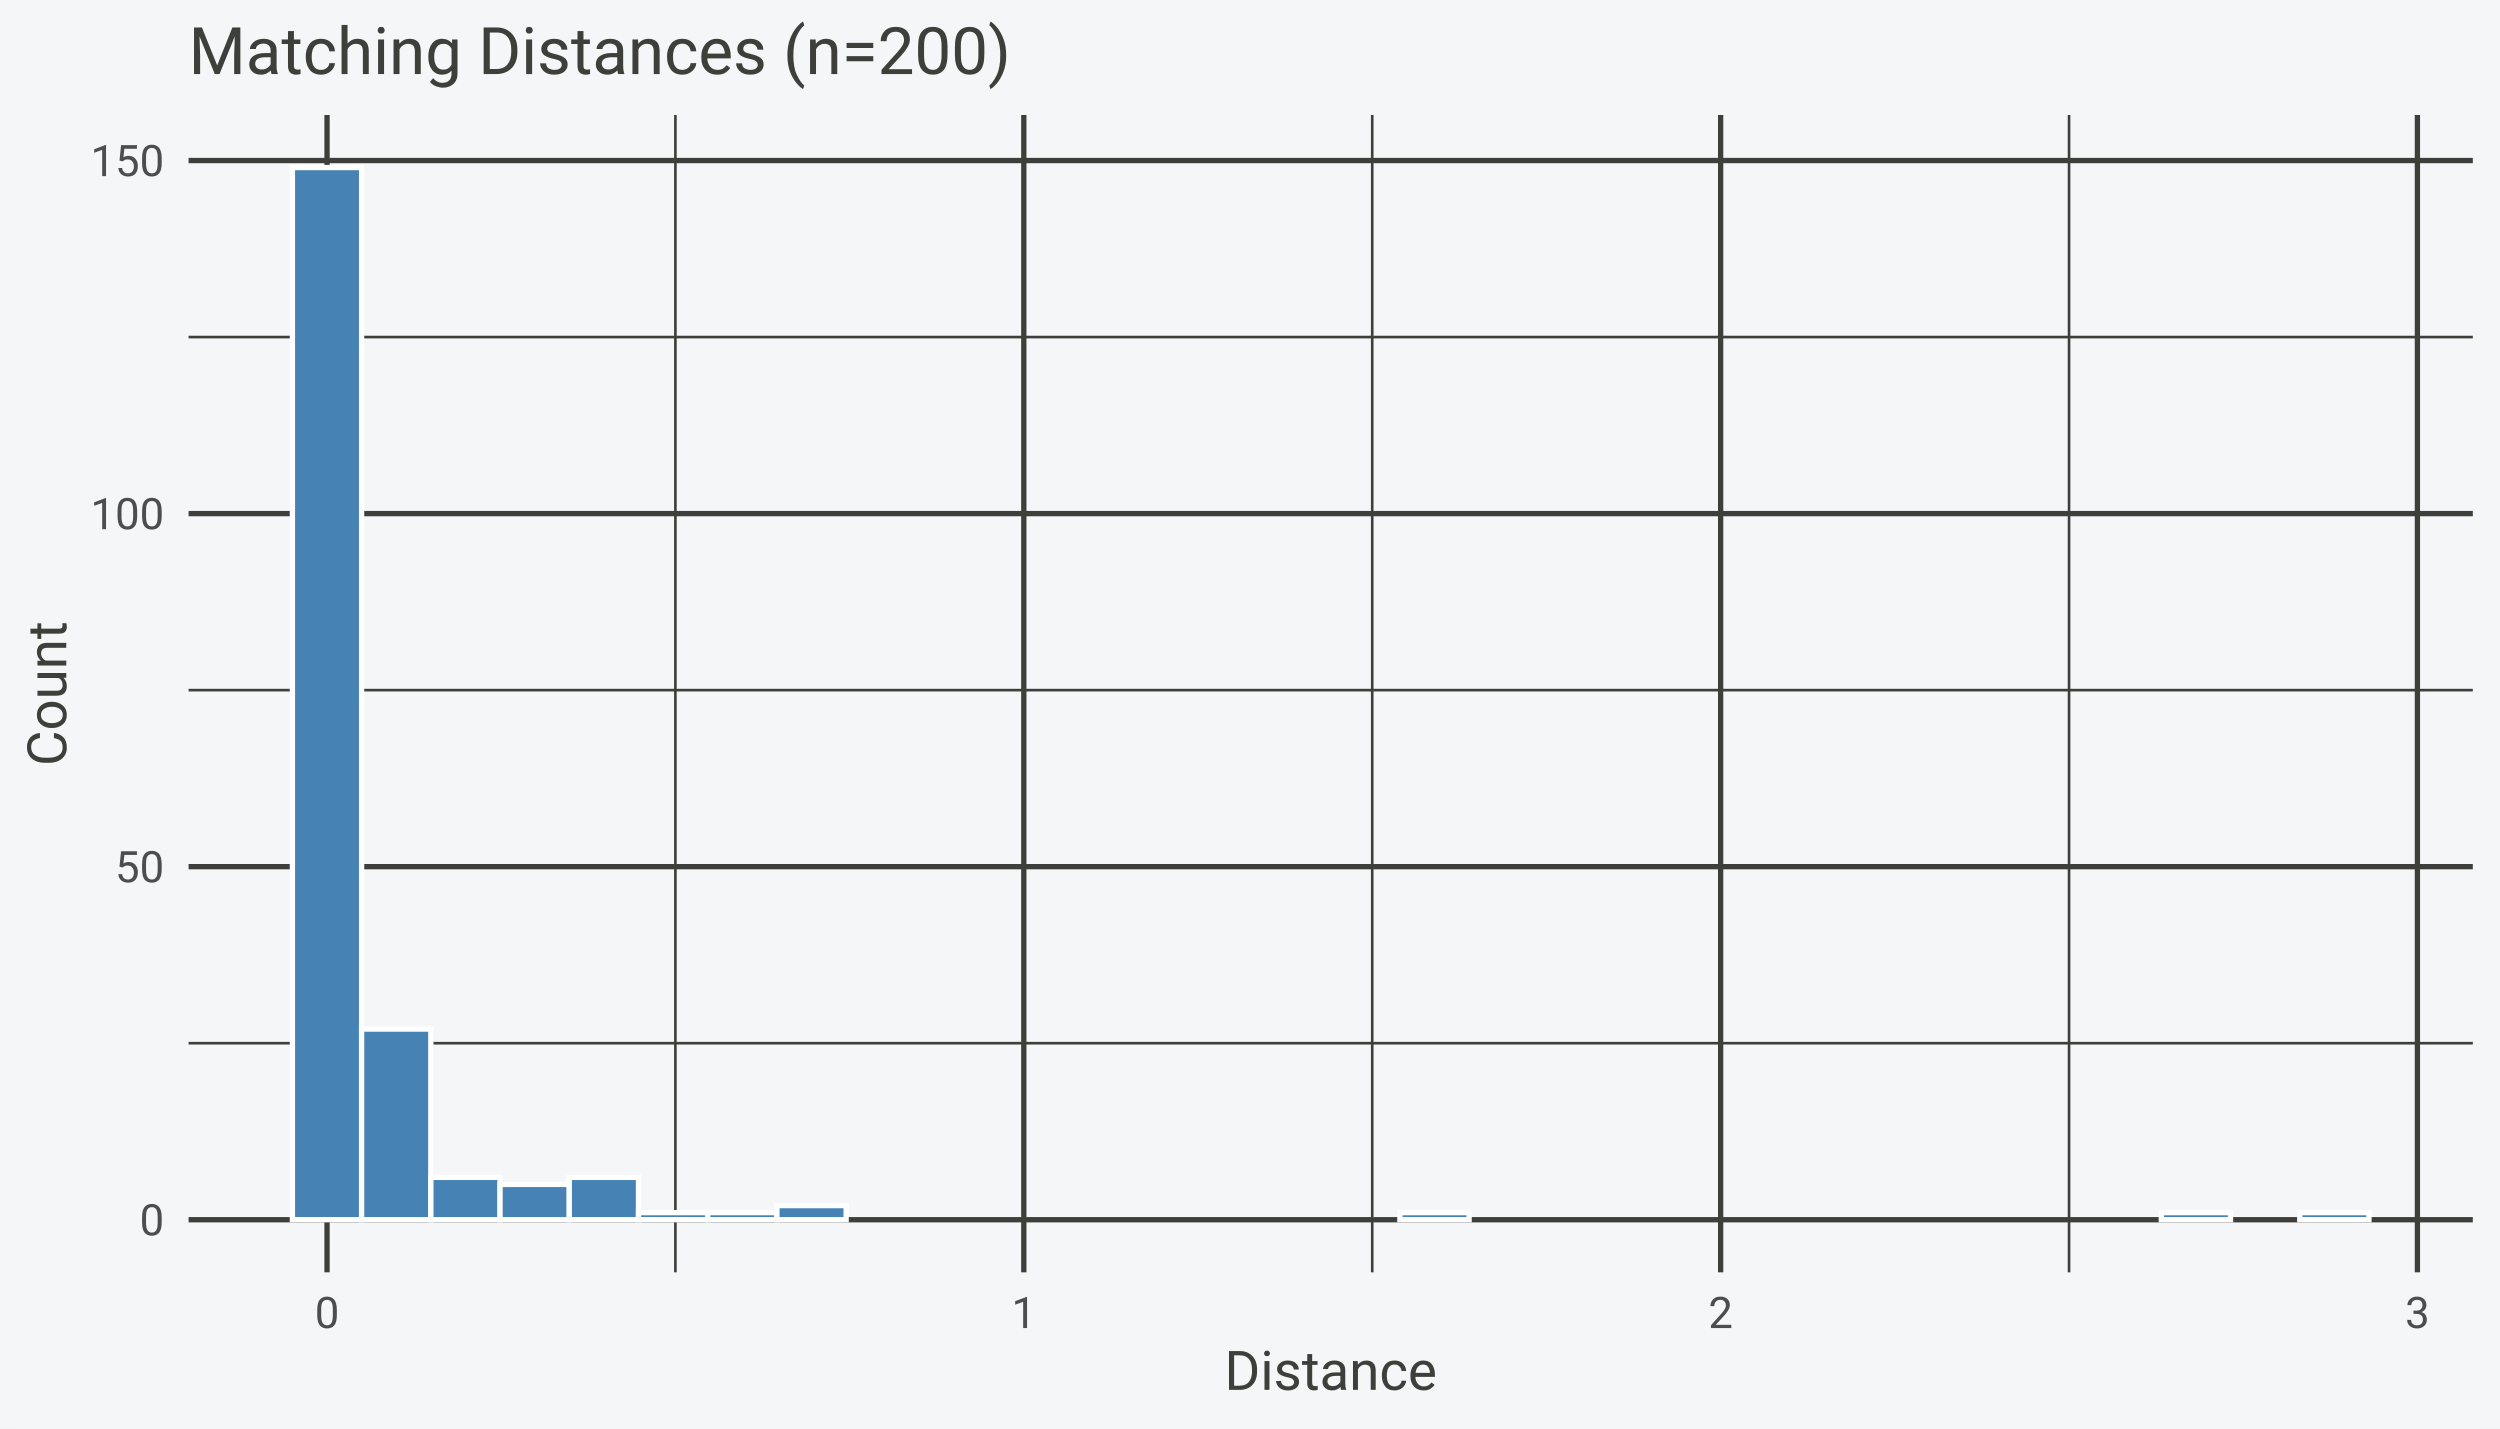
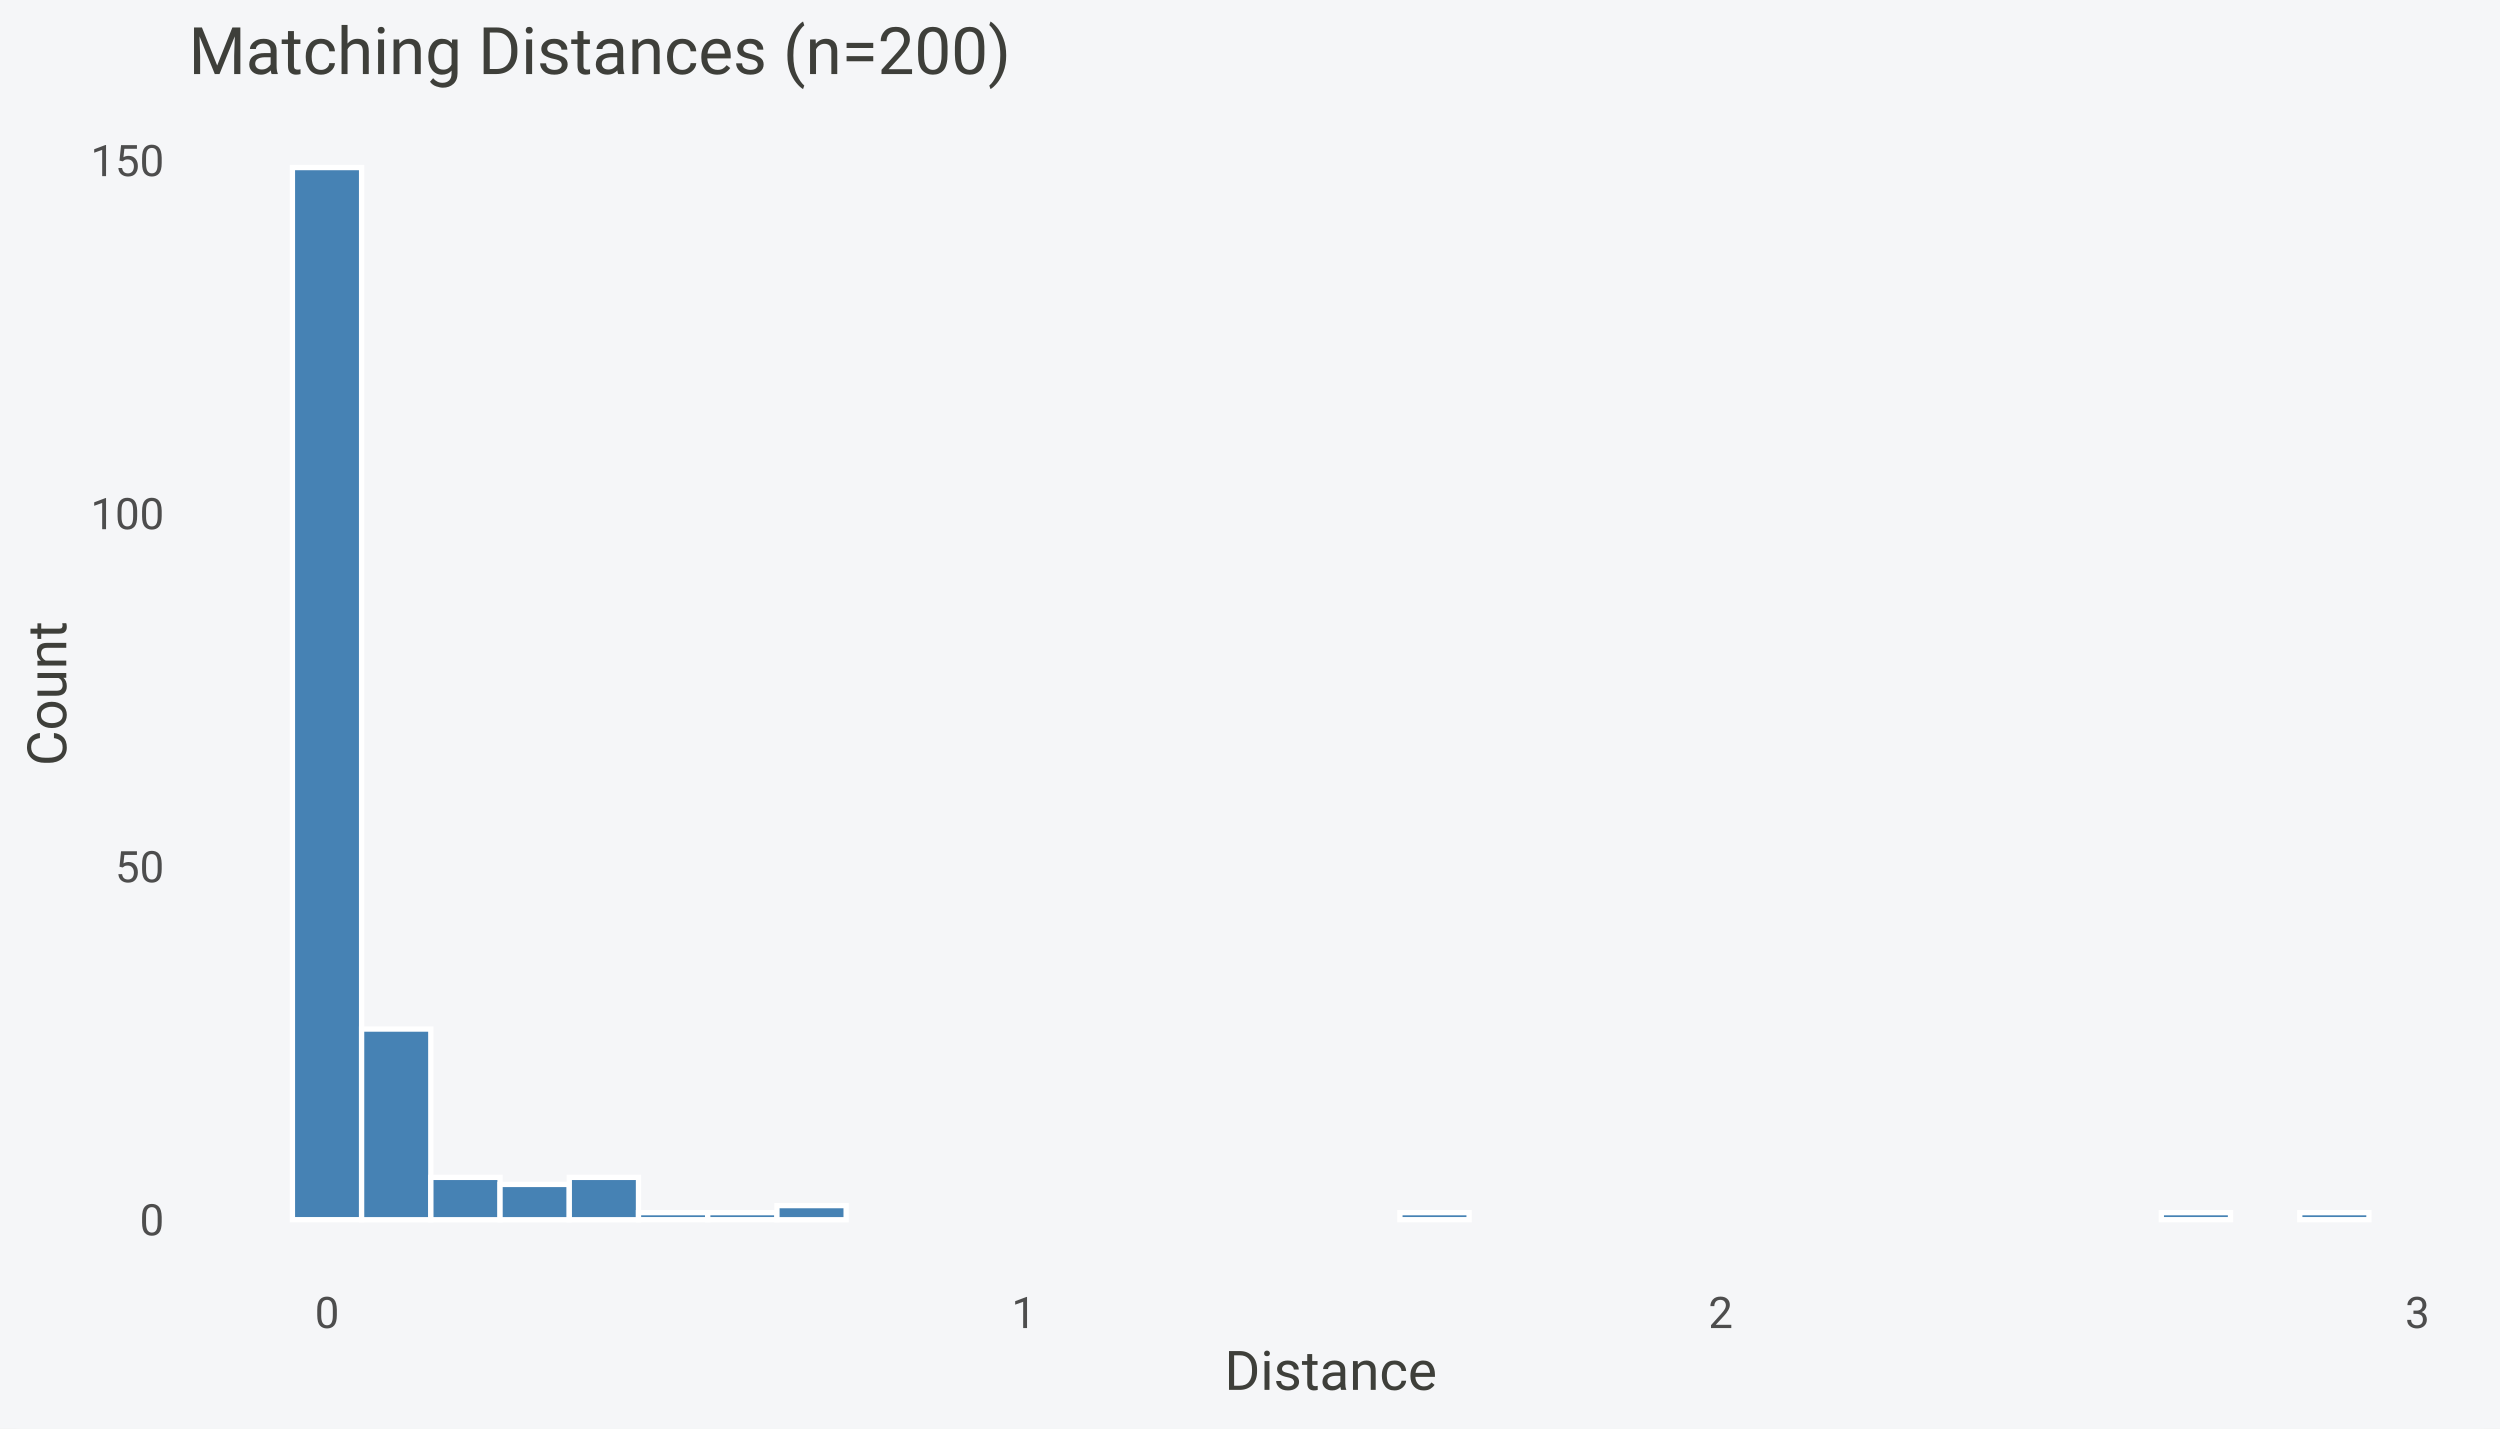
<svg xmlns="http://www.w3.org/2000/svg" width="504.00pt" height="288.00pt" viewBox="0 0 504.00 288.00">
  <g class="svglite">
    <defs>
      <style type="text/css">
    /* theme-aware-processed */
    .svglite line, .svglite polyline, .svglite polygon, .svglite path, .svglite circle {
      fill: none;
      stroke: #3E3F3A;
      stroke-linecap: round;
      stroke-linejoin: round;
      stroke-miterlimit: 10.00;
    }
    .svglite &gt; g &gt; rect {
      fill: none;
      stroke: #3E3F3A;
      stroke-linecap: round;
      stroke-linejoin: round;
      stroke-miterlimit: 10.00;
    }
    .svglite text {
      white-space: pre;
      fill: #3E3F3A;
    }
    .svglite g.glyphgroup path {
      fill: inherit;
      stroke: none;
    }
  </style>
    </defs>
    <rect width="100%" height="100%" style="stroke: none; fill: #F5F6F8;" />
    <defs>
      <clipPath id="cpMC4wMHw1MDQuMDB8MC4wMHwyODguMDA=">
        <rect x="0.00" y="0.00" width="504.00" height="288.00" />
      </clipPath>
    </defs>
    <g clip-path="url(#cpMC4wMHw1MDQuMDB8MC4wMHwyODguMDA=)">
      <rect rx="4" x="0.00" y="0.00" width="504.00" height="288.00" style="stroke-width: 1.07; stroke: none; fill: #F5F6F8;" />
    </g>
    <defs>
      <clipPath id="cpMzguMDJ8NDk4LjUyfDIzLjE4fDI1Ni41MA==">
        <rect x="38.02" y="23.18" width="460.50" height="233.33" />
      </clipPath>
    </defs>
    <g clip-path="url(#cpMzguMDJ8NDk4LjUyfDIzLjE4fDI1Ni41MA==)">
-       <polyline points="38.02,210.31 498.52,210.31 " style="stroke-width: 0.53; stroke: #3E3F3A; stroke-linecap: butt;" />
-       <polyline points="38.02,139.13 498.52,139.13 " style="stroke-width: 0.53; stroke: #3E3F3A; stroke-linecap: butt;" />
-       <polyline points="38.02,67.95 498.52,67.95 " style="stroke-width: 0.53; stroke: #3E3F3A; stroke-linecap: butt;" />
-       <polyline points="136.16,256.50 136.16,23.18 " style="stroke-width: 0.53; stroke: #3E3F3A; stroke-linecap: butt;" />
-       <polyline points="276.64,256.50 276.64,23.18 " style="stroke-width: 0.53; stroke: #3E3F3A; stroke-linecap: butt;" />
-       <polyline points="417.12,256.50 417.12,23.18 " style="stroke-width: 0.53; stroke: #3E3F3A; stroke-linecap: butt;" />
-       <polyline points="38.02,245.90 498.52,245.90 " style="stroke-width: 1.07; stroke: #3E3F3A; stroke-linecap: butt;" />
-       <polyline points="38.02,174.72 498.52,174.72 " style="stroke-width: 1.07; stroke: #3E3F3A; stroke-linecap: butt;" />
-       <polyline points="38.02,103.54 498.52,103.54 " style="stroke-width: 1.07; stroke: #3E3F3A; stroke-linecap: butt;" />
-       <polyline points="38.02,32.36 498.52,32.36 " style="stroke-width: 1.07; stroke: #3E3F3A; stroke-linecap: butt;" />
-       <polyline points="65.93,256.50 65.93,23.18 " style="stroke-width: 1.07; stroke: #3E3F3A; stroke-linecap: butt;" />
-       <polyline points="206.40,256.50 206.40,23.18 " style="stroke-width: 1.07; stroke: #3E3F3A; stroke-linecap: butt;" />
-       <polyline points="346.88,256.50 346.88,23.18 " style="stroke-width: 1.07; stroke: #3E3F3A; stroke-linecap: butt;" />
-       <polyline points="487.35,256.50 487.35,23.18 " style="stroke-width: 1.07; stroke: #3E3F3A; stroke-linecap: butt;" />
      <rect x="58.95" y="33.78" width="13.95" height="212.11" style="stroke-width: 1.07; stroke: #FFFFFF; stroke-linecap: butt; stroke-linejoin: miter; fill: #4682B4;" />
      <rect x="72.90" y="207.46" width="13.95" height="38.44" style="stroke-width: 1.07; stroke: #FFFFFF; stroke-linecap: butt; stroke-linejoin: miter; fill: #4682B4;" />
      <rect x="86.86" y="237.36" width="13.95" height="8.54" style="stroke-width: 1.07; stroke: #FFFFFF; stroke-linecap: butt; stroke-linejoin: miter; fill: #4682B4;" />
      <rect x="100.81" y="238.78" width="13.95" height="7.12" style="stroke-width: 1.07; stroke: #FFFFFF; stroke-linecap: butt; stroke-linejoin: miter; fill: #4682B4;" />
      <rect x="114.77" y="237.36" width="13.95" height="8.54" style="stroke-width: 1.07; stroke: #FFFFFF; stroke-linecap: butt; stroke-linejoin: miter; fill: #4682B4;" />
      <rect x="128.72" y="244.47" width="13.95" height="1.42" style="stroke-width: 1.07; stroke: #FFFFFF; stroke-linecap: butt; stroke-linejoin: miter; fill: #4682B4;" />
      <rect x="142.68" y="244.47" width="13.95" height="1.42" style="stroke-width: 1.07; stroke: #FFFFFF; stroke-linecap: butt; stroke-linejoin: miter; fill: #4682B4;" />
      <rect x="156.63" y="243.05" width="13.95" height="2.85" style="stroke-width: 1.07; stroke: #FFFFFF; stroke-linecap: butt; stroke-linejoin: miter; fill: #4682B4;" />
      <rect x="170.59" y="245.90" width="13.95" height="0.00" style="stroke-width: 1.07; stroke: #FFFFFF; stroke-linecap: butt; stroke-linejoin: miter; fill: #4682B4;" />
      <rect x="184.54" y="245.90" width="13.95" height="0.00" style="stroke-width: 1.07; stroke: #FFFFFF; stroke-linecap: butt; stroke-linejoin: miter; fill: #4682B4;" />
      <rect x="198.50" y="245.90" width="13.95" height="0.00" style="stroke-width: 1.07; stroke: #FFFFFF; stroke-linecap: butt; stroke-linejoin: miter; fill: #4682B4;" />
      <rect x="212.45" y="245.90" width="13.95" height="0.00" style="stroke-width: 1.07; stroke: #FFFFFF; stroke-linecap: butt; stroke-linejoin: miter; fill: #4682B4;" />
      <rect x="226.41" y="245.90" width="13.95" height="0.00" style="stroke-width: 1.07; stroke: #FFFFFF; stroke-linecap: butt; stroke-linejoin: miter; fill: #4682B4;" />
      <rect x="240.36" y="245.90" width="13.95" height="0.00" style="stroke-width: 1.07; stroke: #FFFFFF; stroke-linecap: butt; stroke-linejoin: miter; fill: #4682B4;" />
      <rect x="254.31" y="245.90" width="13.95" height="0.00" style="stroke-width: 1.07; stroke: #FFFFFF; stroke-linecap: butt; stroke-linejoin: miter; fill: #4682B4;" />
      <rect x="268.27" y="245.90" width="13.95" height="0.00" style="stroke-width: 1.07; stroke: #FFFFFF; stroke-linecap: butt; stroke-linejoin: miter; fill: #4682B4;" />
      <rect x="282.22" y="244.47" width="13.95" height="1.42" style="stroke-width: 1.07; stroke: #FFFFFF; stroke-linecap: butt; stroke-linejoin: miter; fill: #4682B4;" />
      <rect x="296.18" y="245.90" width="13.95" height="0.00" style="stroke-width: 1.07; stroke: #FFFFFF; stroke-linecap: butt; stroke-linejoin: miter; fill: #4682B4;" />
      <rect x="310.13" y="245.90" width="13.95" height="0.00" style="stroke-width: 1.07; stroke: #FFFFFF; stroke-linecap: butt; stroke-linejoin: miter; fill: #4682B4;" />
      <rect x="324.09" y="245.90" width="13.95" height="0.00" style="stroke-width: 1.07; stroke: #FFFFFF; stroke-linecap: butt; stroke-linejoin: miter; fill: #4682B4;" />
      <rect x="338.04" y="245.90" width="13.95" height="0.00" style="stroke-width: 1.07; stroke: #FFFFFF; stroke-linecap: butt; stroke-linejoin: miter; fill: #4682B4;" />
      <rect x="352.00" y="245.90" width="13.95" height="0.00" style="stroke-width: 1.07; stroke: #FFFFFF; stroke-linecap: butt; stroke-linejoin: miter; fill: #4682B4;" />
      <rect x="365.95" y="245.90" width="13.95" height="0.00" style="stroke-width: 1.07; stroke: #FFFFFF; stroke-linecap: butt; stroke-linejoin: miter; fill: #4682B4;" />
      <rect x="379.91" y="245.90" width="13.95" height="0.00" style="stroke-width: 1.07; stroke: #FFFFFF; stroke-linecap: butt; stroke-linejoin: miter; fill: #4682B4;" />
      <rect x="393.86" y="245.90" width="13.95" height="0.00" style="stroke-width: 1.07; stroke: #FFFFFF; stroke-linecap: butt; stroke-linejoin: miter; fill: #4682B4;" />
      <rect x="407.82" y="245.90" width="13.95" height="0.00" style="stroke-width: 1.07; stroke: #FFFFFF; stroke-linecap: butt; stroke-linejoin: miter; fill: #4682B4;" />
      <rect x="421.77" y="245.90" width="13.95" height="0.00" style="stroke-width: 1.07; stroke: #FFFFFF; stroke-linecap: butt; stroke-linejoin: miter; fill: #4682B4;" />
      <rect x="435.72" y="244.47" width="13.95" height="1.42" style="stroke-width: 1.07; stroke: #FFFFFF; stroke-linecap: butt; stroke-linejoin: miter; fill: #4682B4;" />
      <rect x="449.68" y="245.90" width="13.95" height="0.00" style="stroke-width: 1.07; stroke: #FFFFFF; stroke-linecap: butt; stroke-linejoin: miter; fill: #4682B4;" />
      <rect x="463.63" y="244.47" width="13.95" height="1.42" style="stroke-width: 1.07; stroke: #FFFFFF; stroke-linecap: butt; stroke-linejoin: miter; fill: #4682B4;" />
    </g>
    <g clip-path="url(#cpMC4wMHw1MDQuMDB8MC4wMHwyODguMDA=)">
      <text x="33.09" y="249.05" text-anchor="end" style="font-size: 8.80px;fill: #4D4D4D; font-family: &quot;Roboto&quot;, -apple-system, BlinkMacSystemFont, &quot;Segoe UI&quot;, system-ui, sans-serif;" textLength="4.89px" lengthAdjust="spacingAndGlyphs">0</text>
      <text x="33.09" y="177.87" text-anchor="end" style="font-size: 8.80px;fill: #4D4D4D; font-family: &quot;Roboto&quot;, -apple-system, BlinkMacSystemFont, &quot;Segoe UI&quot;, system-ui, sans-serif;" textLength="9.78px" lengthAdjust="spacingAndGlyphs">50</text>
      <text x="33.09" y="106.69" text-anchor="end" style="font-size: 8.80px;fill: #4D4D4D; font-family: &quot;Roboto&quot;, -apple-system, BlinkMacSystemFont, &quot;Segoe UI&quot;, system-ui, sans-serif;" textLength="14.67px" lengthAdjust="spacingAndGlyphs">100</text>
      <text x="33.09" y="35.51" text-anchor="end" style="font-size: 8.80px;fill: #4D4D4D; font-family: &quot;Roboto&quot;, -apple-system, BlinkMacSystemFont, &quot;Segoe UI&quot;, system-ui, sans-serif;" textLength="14.67px" lengthAdjust="spacingAndGlyphs">150</text>
      <text x="65.93" y="267.74" text-anchor="middle" style="font-size: 8.80px;fill: #4D4D4D; font-family: &quot;Roboto&quot;, -apple-system, BlinkMacSystemFont, &quot;Segoe UI&quot;, system-ui, sans-serif;" textLength="4.89px" lengthAdjust="spacingAndGlyphs">0</text>
      <text x="206.40" y="267.74" text-anchor="middle" style="font-size: 8.80px;fill: #4D4D4D; font-family: &quot;Roboto&quot;, -apple-system, BlinkMacSystemFont, &quot;Segoe UI&quot;, system-ui, sans-serif;" textLength="4.89px" lengthAdjust="spacingAndGlyphs">1</text>
      <text x="346.88" y="267.74" text-anchor="middle" style="font-size: 8.80px;fill: #4D4D4D; font-family: &quot;Roboto&quot;, -apple-system, BlinkMacSystemFont, &quot;Segoe UI&quot;, system-ui, sans-serif;" textLength="4.89px" lengthAdjust="spacingAndGlyphs">2</text>
      <text x="487.35" y="267.74" text-anchor="middle" style="font-size: 8.80px;fill: #4D4D4D; font-family: &quot;Roboto&quot;, -apple-system, BlinkMacSystemFont, &quot;Segoe UI&quot;, system-ui, sans-serif;" textLength="4.89px" lengthAdjust="spacingAndGlyphs">3</text>
      <text x="268.27" y="280.20" text-anchor="middle" style="font-size: 11.00px; font-family: &quot;Roboto&quot;, -apple-system, BlinkMacSystemFont, &quot;Segoe UI&quot;, system-ui, sans-serif;" textLength="42.81px" lengthAdjust="spacingAndGlyphs">Distance</text>
      <text transform="translate(13.36,139.84) rotate(-90)" text-anchor="middle" style="font-size: 11.00px; font-family: &quot;Roboto&quot;, -apple-system, BlinkMacSystemFont, &quot;Segoe UI&quot;, system-ui, sans-serif;" textLength="29.38px" lengthAdjust="spacingAndGlyphs">Count</text>
      <text x="38.02" y="14.93" style="font-size: 13.20px; font-family: &quot;Roboto&quot;, -apple-system, BlinkMacSystemFont, &quot;Segoe UI&quot;, system-ui, sans-serif;" textLength="164.48px" lengthAdjust="spacingAndGlyphs">Matching Distances (n=200)</text>
    </g>
  </g>
</svg>
